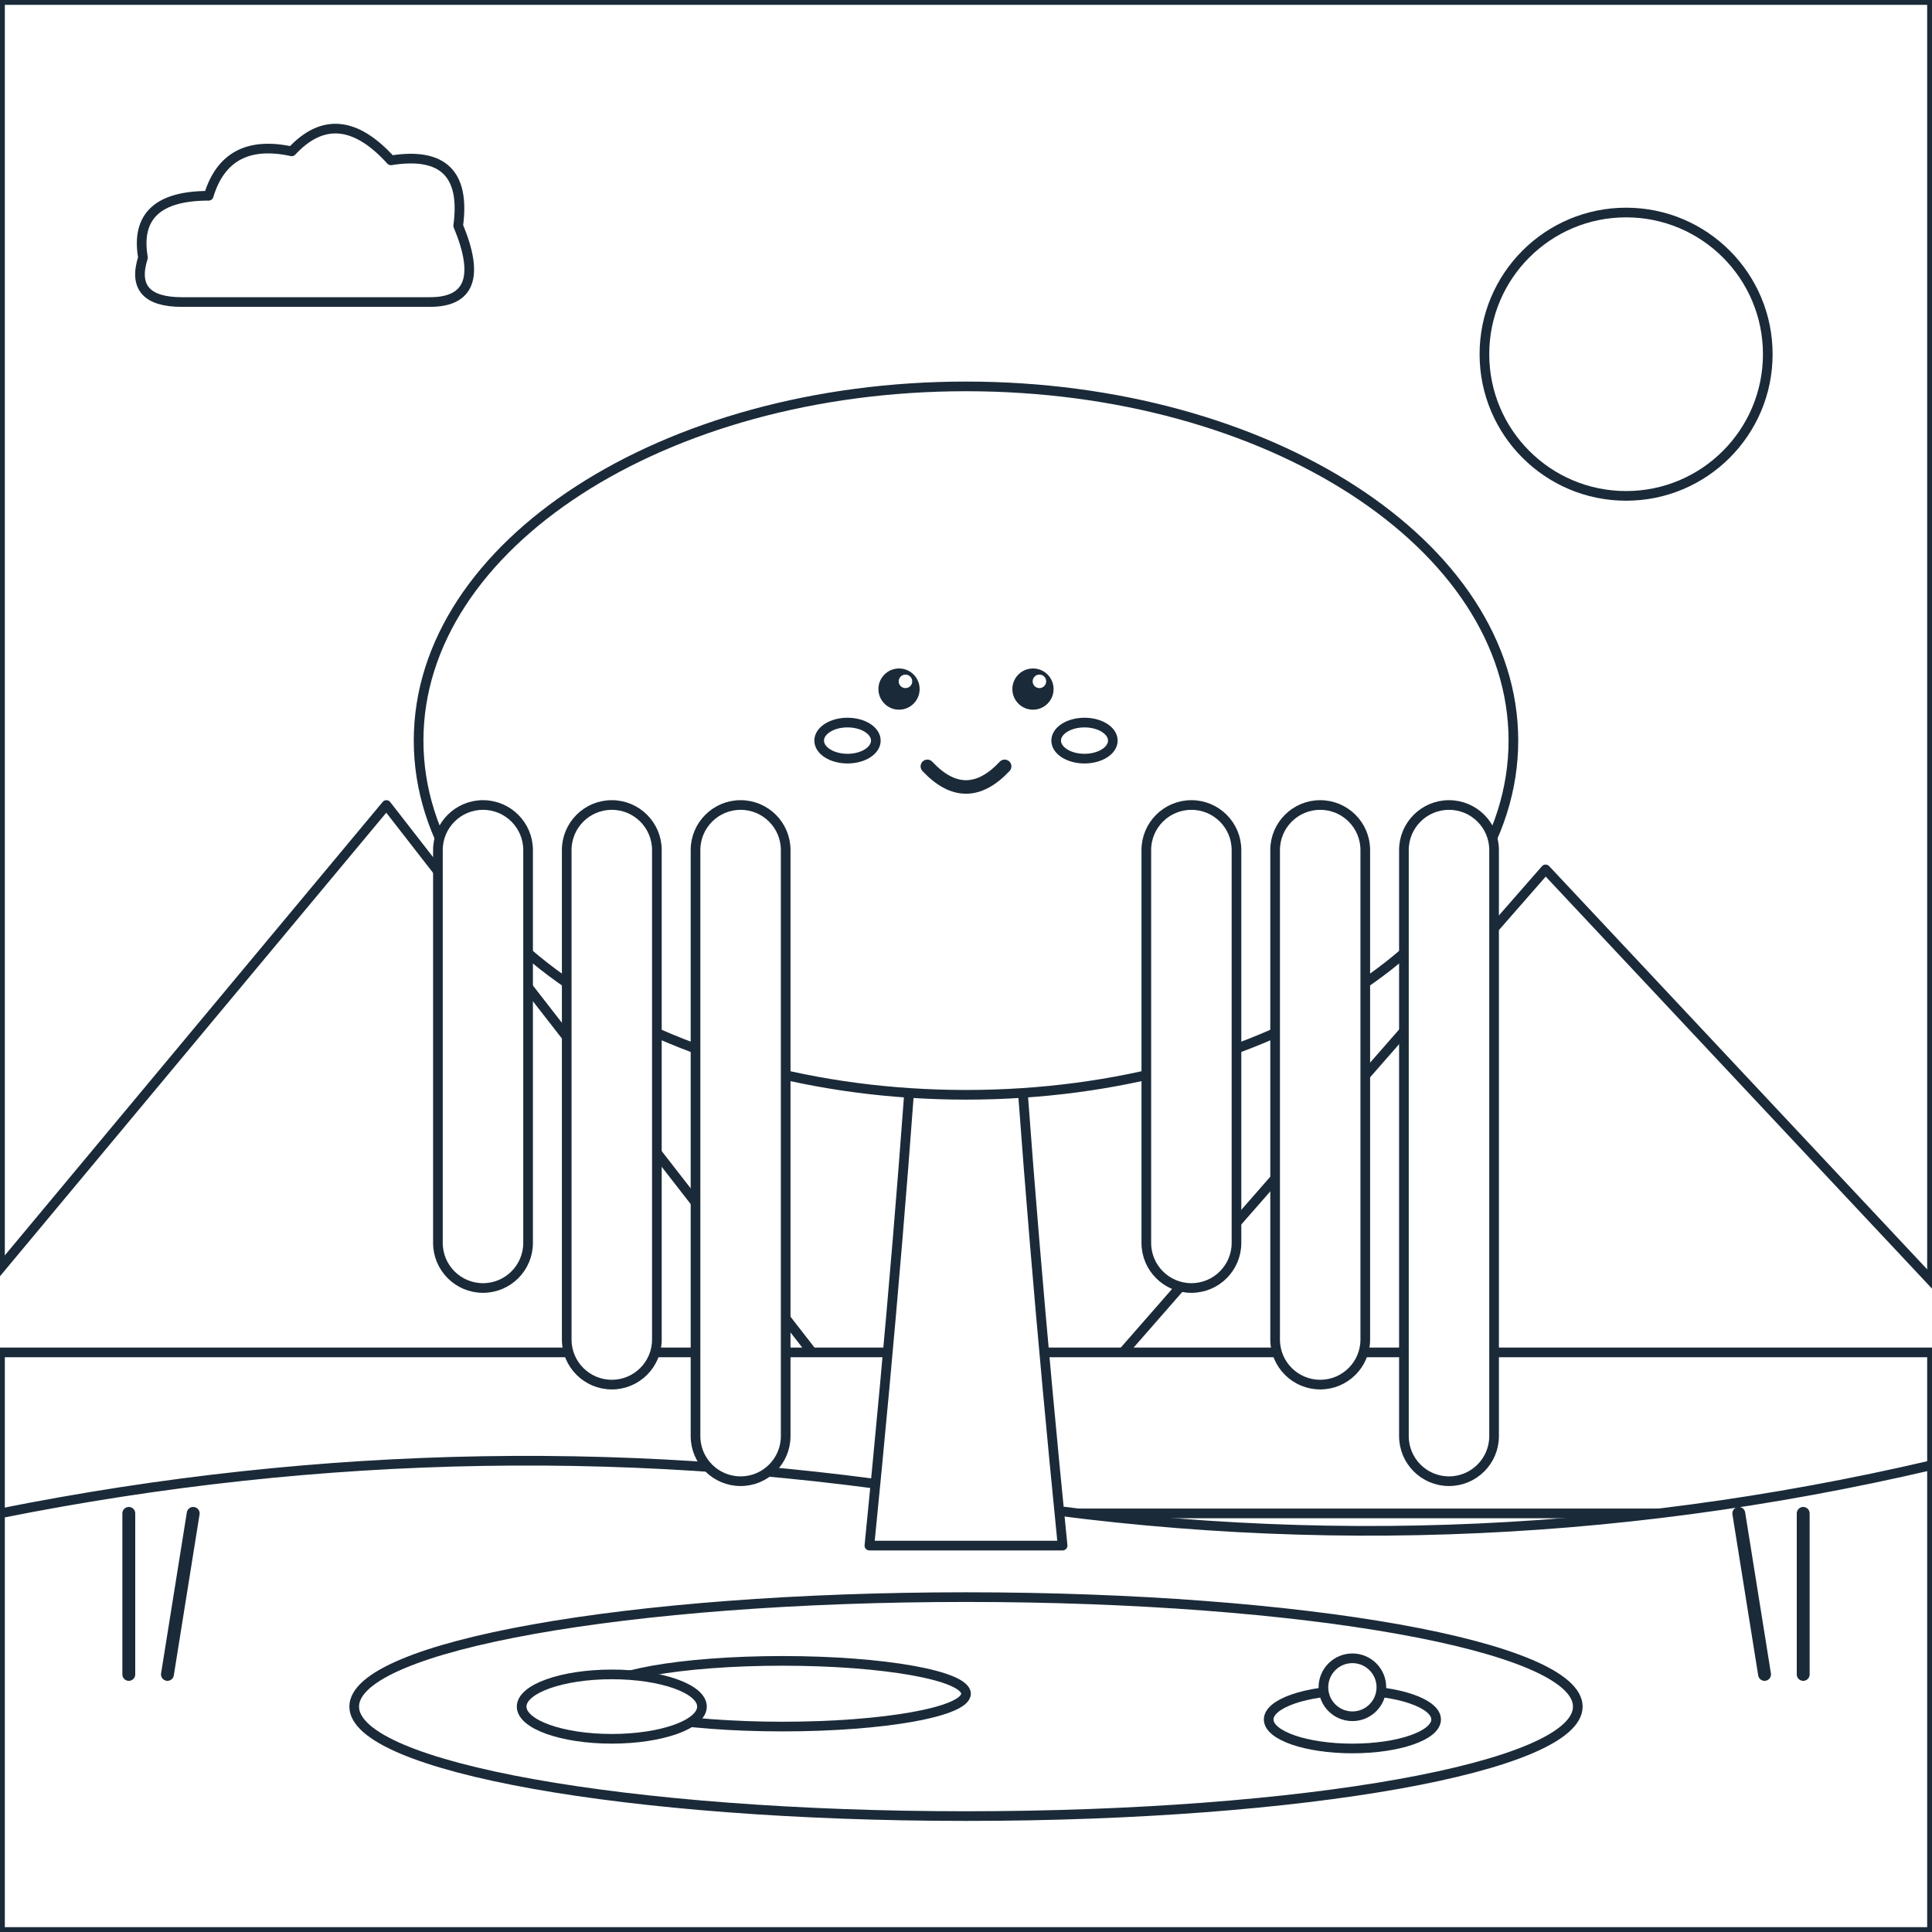
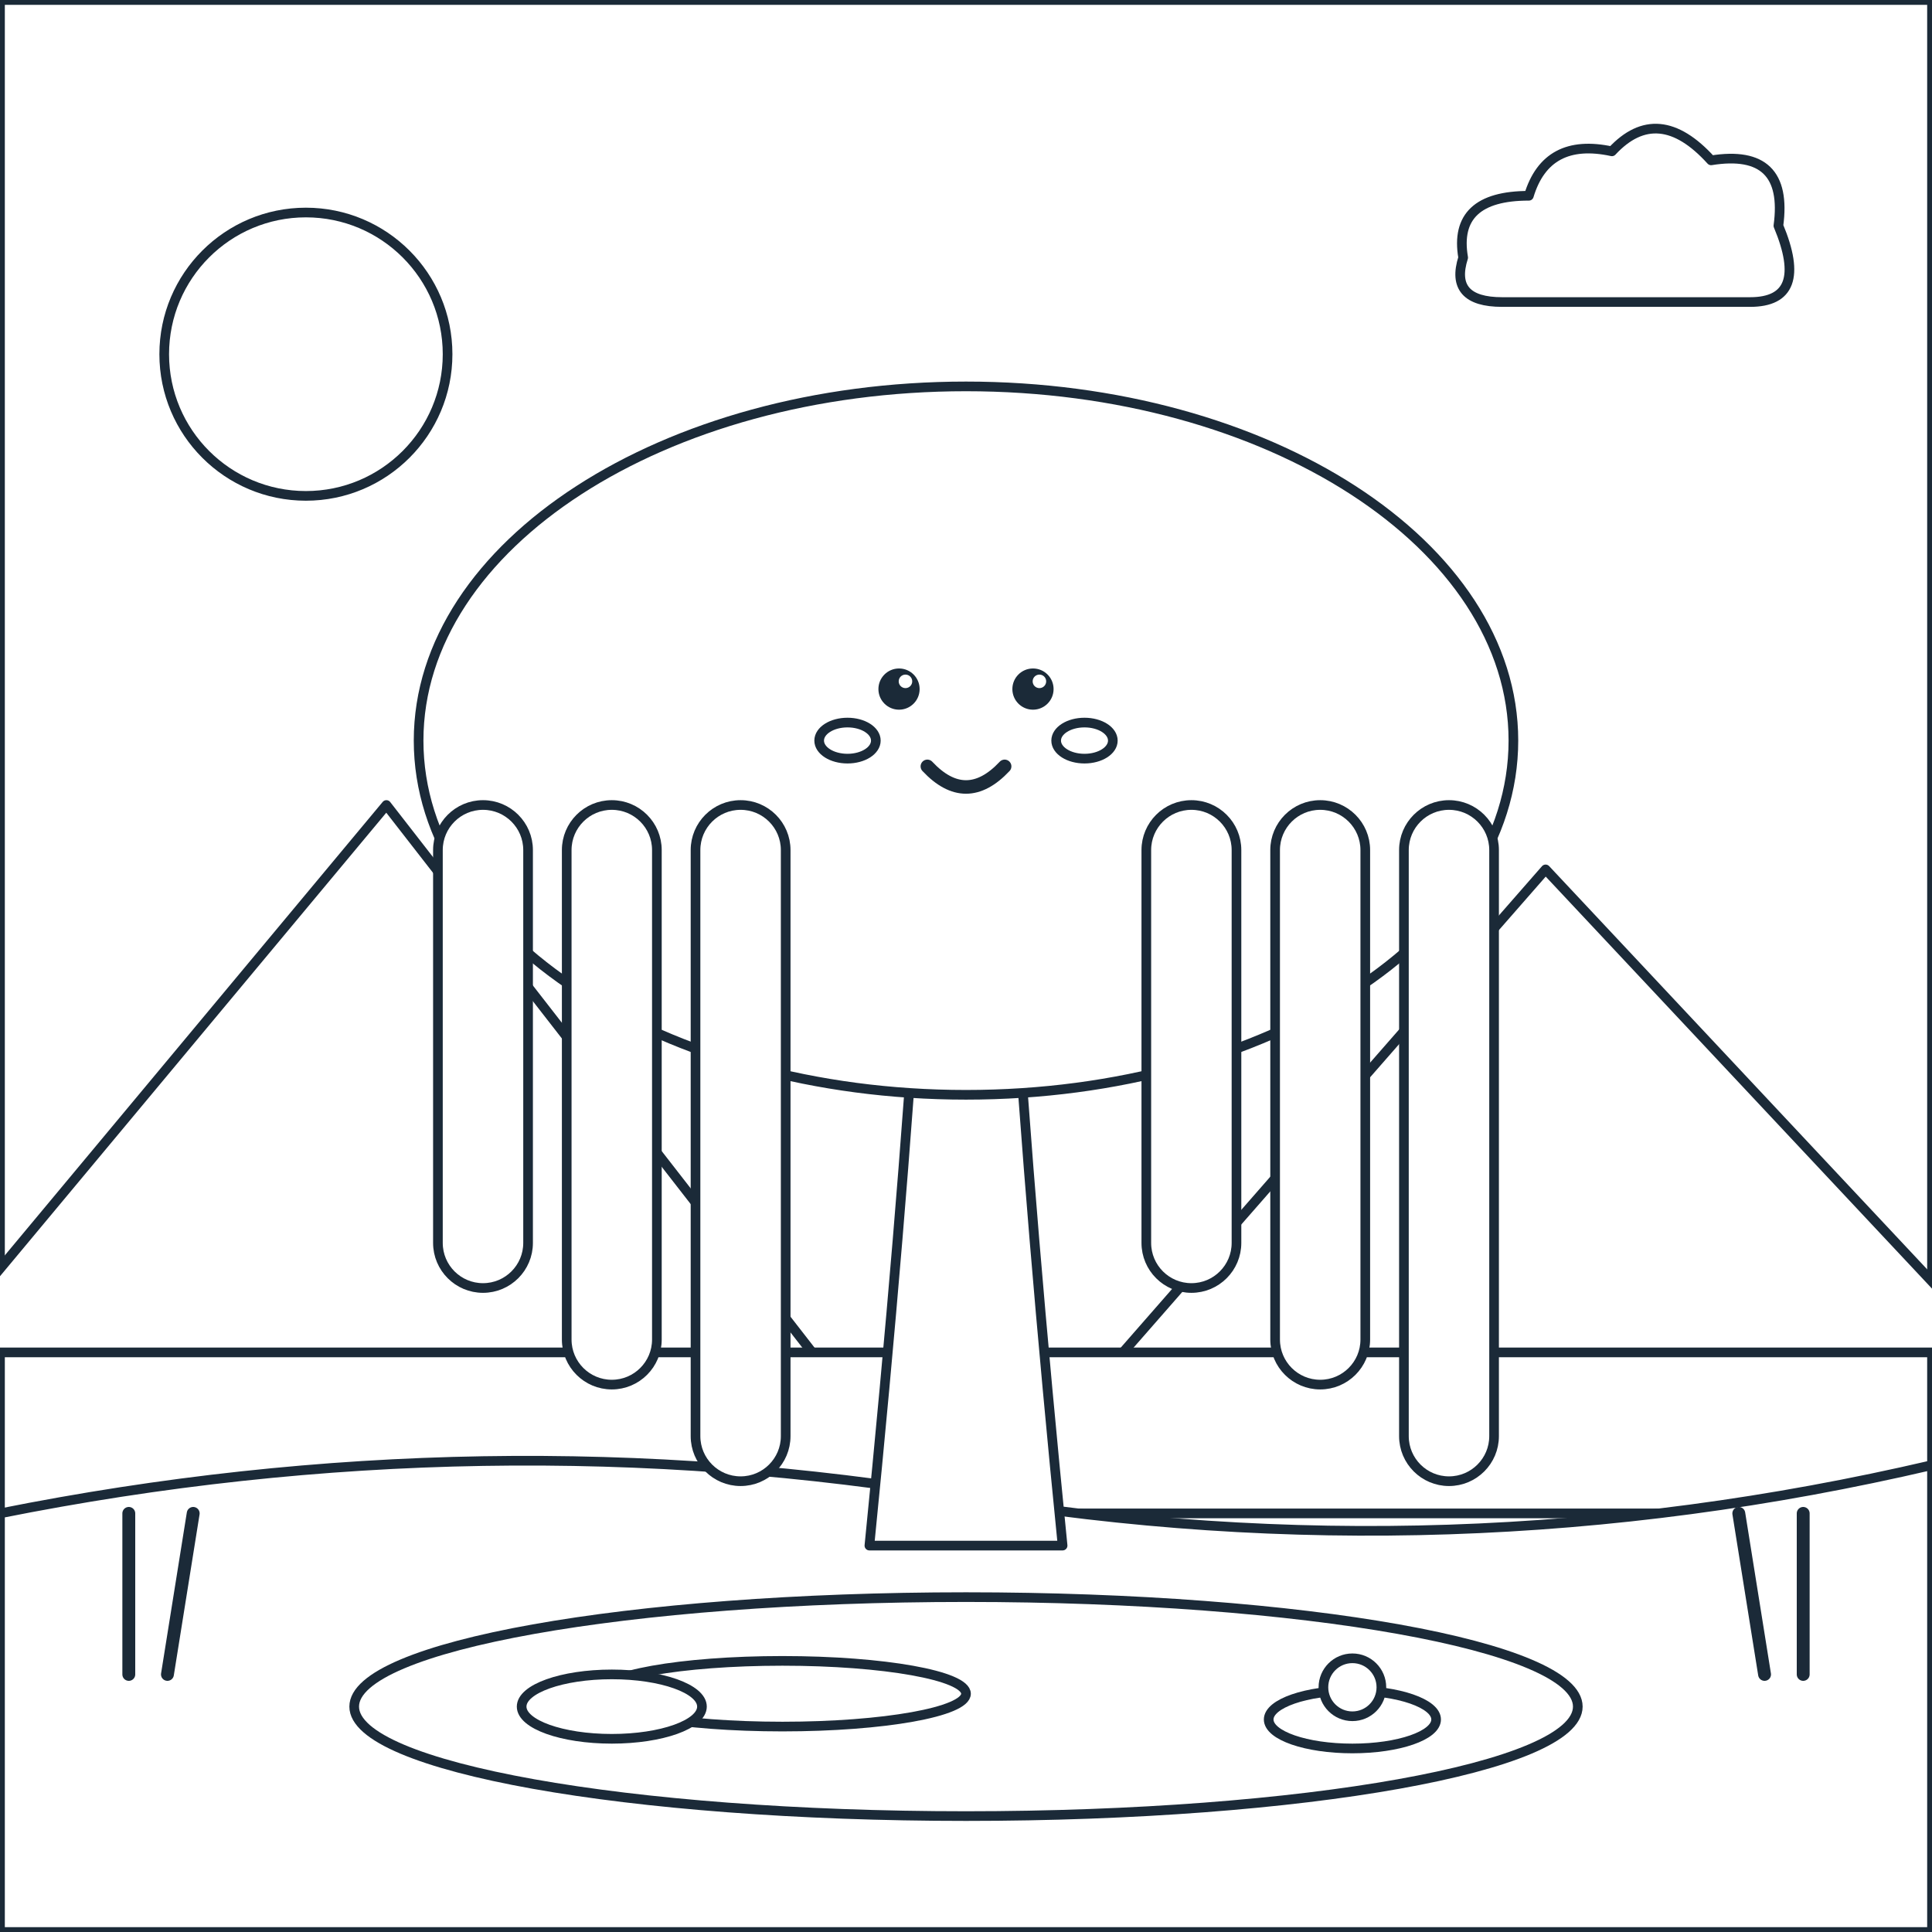
<svg xmlns="http://www.w3.org/2000/svg" viewBox="0 0 600 600" data-picture="cay-lieu--soi-guong-mat-ho">
  <g class="scene-back">
    <rect x="0" y="0" width="600" height="600" rx="0" id="r-nen-troi" data-region="nen-troi" class="region" fill="#FFFFFF" stroke="#1B2A38" stroke-width="3" stroke-linejoin="round" />
-     <ellipse cx="505" cy="110" rx="44" ry="44" id="r-mat-troi" data-region="mat-troi" class="region" fill="#FFFFFF" stroke="#1B2A38" stroke-width="3" stroke-linejoin="round" />
-     <path d="M 56.5 93.8 Q 40 93.8 44.4 80 Q 41.1 60.8 64.8 60.8 Q 70.3 42.6 90.6 47 Q 104.9 31.6 121.4 49.8 Q 145.6 45.9 142.3 70.1 Q 152.2 93.8 133.5 93.8 Z" id="r-may-1" data-region="may-1" class="region" fill="#FFFFFF" stroke="#1B2A38" stroke-width="3" stroke-linejoin="round" />
+     <ellipse cx="95" cy="110" rx="44" ry="44" id="r-mat-troi" data-region="mat-troi" class="region" fill="#FFFFFF" stroke="#1B2A38" stroke-width="3" stroke-linejoin="round" />
+     <path d="M 466.5 93.8 Q 450 93.8 454.4 80 Q 451.1 60.8 474.8 60.8 Q 480.3 42.6 500.6 47 Q 514.9 31.6 531.4 49.8 Q 555.6 45.9 552.3 70.1 Q 562.2 93.8 543.5 93.8 Z" id="r-may-1" data-region="may-1" class="region" fill="#FFFFFF" stroke="#1B2A38" stroke-width="3" stroke-linejoin="round" />
    <polygon points="-30,430 120,250 260,430" id="r-nui-ho-1" data-region="nui-ho-1" class="region" fill="#FFFFFF" stroke="#1B2A38" stroke-width="3" stroke-linejoin="round" />
    <polygon points="340,430 480,270 630,430" id="r-nui-ho-2" data-region="nui-ho-2" class="region" fill="#FFFFFF" stroke="#1B2A38" stroke-width="3" stroke-linejoin="round" />
    <rect x="0" y="420" width="600" height="50" rx="0" id="r-mat-ho" data-region="mat-ho" class="region" fill="#FFFFFF" stroke="#1B2A38" stroke-width="3" stroke-linejoin="round" />
    <path d="M 0 470 Q 150 440 300 465 Q 450 490 600 455 L 600 600 L 0 600 Z" id="r-nen-dat" data-region="nen-dat" class="region" fill="#FFFFFF" stroke="#1B2A38" stroke-width="3" stroke-linejoin="round" />
    <g class="deco" pointer-events="none">
      <path d="M 40 520 L 40 470 M 52 520 L 60 470 M 560 520 L 560 470 M 548 520 L 540 470" fill="none" stroke="#1B2A38" stroke-width="4" stroke-linecap="round" stroke-linejoin="round" />
    </g>
    <ellipse cx="300" cy="530" rx="190" ry="34" id="r-ao-sen" data-region="ao-sen" class="region" fill="#FFFFFF" stroke="#1B2A38" stroke-width="3" stroke-linejoin="round" />
    <ellipse cx="243" cy="526" rx="57" ry="10.2" id="r-ao-sen-song" data-region="ao-sen-song" class="region" fill="#FFFFFF" stroke="#1B2A38" stroke-width="3" stroke-linejoin="round" />
    <ellipse cx="190" cy="530" rx="28" ry="10" id="r-la-sen-1" data-region="la-sen-1" class="region" fill="#FFFFFF" stroke="#1B2A38" stroke-width="3" stroke-linejoin="round" />
    <ellipse cx="420" cy="534" rx="26" ry="9" id="r-la-sen-2" data-region="la-sen-2" class="region" fill="#FFFFFF" stroke="#1B2A38" stroke-width="3" stroke-linejoin="round" />
    <ellipse cx="420" cy="524" rx="9" ry="9" id="r-hoa-sen" data-region="hoa-sen" class="region" fill="#FFFFFF" stroke="#1B2A38" stroke-width="3" stroke-linejoin="round" />
  </g>
  <g id="subject" class="subject anim-sway">
    <path d="M 270 480 Q 280 380 285 300 L 315 300 Q 320 380 330 480 Z" id="r-than-cay-lieu" data-region="than-cay-lieu" class="region" fill="#FFFFFF" stroke="#1B2A38" stroke-width="3" stroke-linejoin="round" />
    <ellipse cx="300" cy="230" rx="170" ry="110" id="r-tan-lieu" data-region="tan-lieu" class="region" fill="#FFFFFF" stroke="#1B2A38" stroke-width="3" stroke-linejoin="round" />
    <rect x="136" y="250" width="28" height="150" rx="14" id="r-nhanh-lieu-1" data-region="nhanh-lieu-1" class="region" fill="#FFFFFF" stroke="#1B2A38" stroke-width="3" stroke-linejoin="round" />
    <rect x="176" y="250" width="28" height="180" rx="14" id="r-nhanh-lieu-2" data-region="nhanh-lieu-2" class="region" fill="#FFFFFF" stroke="#1B2A38" stroke-width="3" stroke-linejoin="round" />
    <rect x="216" y="250" width="28" height="210" rx="14" id="r-nhanh-lieu-3" data-region="nhanh-lieu-3" class="region" fill="#FFFFFF" stroke="#1B2A38" stroke-width="3" stroke-linejoin="round" />
    <rect x="356" y="250" width="28" height="150" rx="14" id="r-nhanh-lieu-4" data-region="nhanh-lieu-4" class="region" fill="#FFFFFF" stroke="#1B2A38" stroke-width="3" stroke-linejoin="round" />
    <rect x="396" y="250" width="28" height="180" rx="14" id="r-nhanh-lieu-5" data-region="nhanh-lieu-5" class="region" fill="#FFFFFF" stroke="#1B2A38" stroke-width="3" stroke-linejoin="round" />
    <rect x="436" y="250" width="28" height="210" rx="14" id="r-nhanh-lieu-6" data-region="nhanh-lieu-6" class="region" fill="#FFFFFF" stroke="#1B2A38" stroke-width="3" stroke-linejoin="round" />
    <g class="deco" pointer-events="none">
      <circle cx="279.2" cy="214" r="6.4" fill="#1B2A38" />
    </g>
    <g class="deco" pointer-events="none">
      <circle cx="320.8" cy="214" r="6.4" fill="#1B2A38" />
    </g>
    <g class="deco" pointer-events="none">
      <circle cx="281.2" cy="211.6" r="2.1" fill="#FFFFFF" />
    </g>
    <g class="deco" pointer-events="none">
      <circle cx="322.8" cy="211.6" r="2.1" fill="#FFFFFF" />
    </g>
    <ellipse cx="263.2" cy="230" rx="8.8" ry="5.6" id="r-ma-trai" data-region="ma-trai" class="region" fill="#FFFFFF" stroke="#1B2A38" stroke-width="3" stroke-linejoin="round" />
    <ellipse cx="336.8" cy="230" rx="8.8" ry="5.6" id="r-ma-phai" data-region="ma-phai" class="region" fill="#FFFFFF" stroke="#1B2A38" stroke-width="3" stroke-linejoin="round" />
    <g class="deco" pointer-events="none">
      <path d="M 288 238 Q 300 250.8 312 238" fill="none" stroke="#1B2A38" stroke-width="4.2" stroke-linecap="round" stroke-linejoin="round" />
    </g>
  </g>
  <g class="scene-front">

</g>
</svg>
